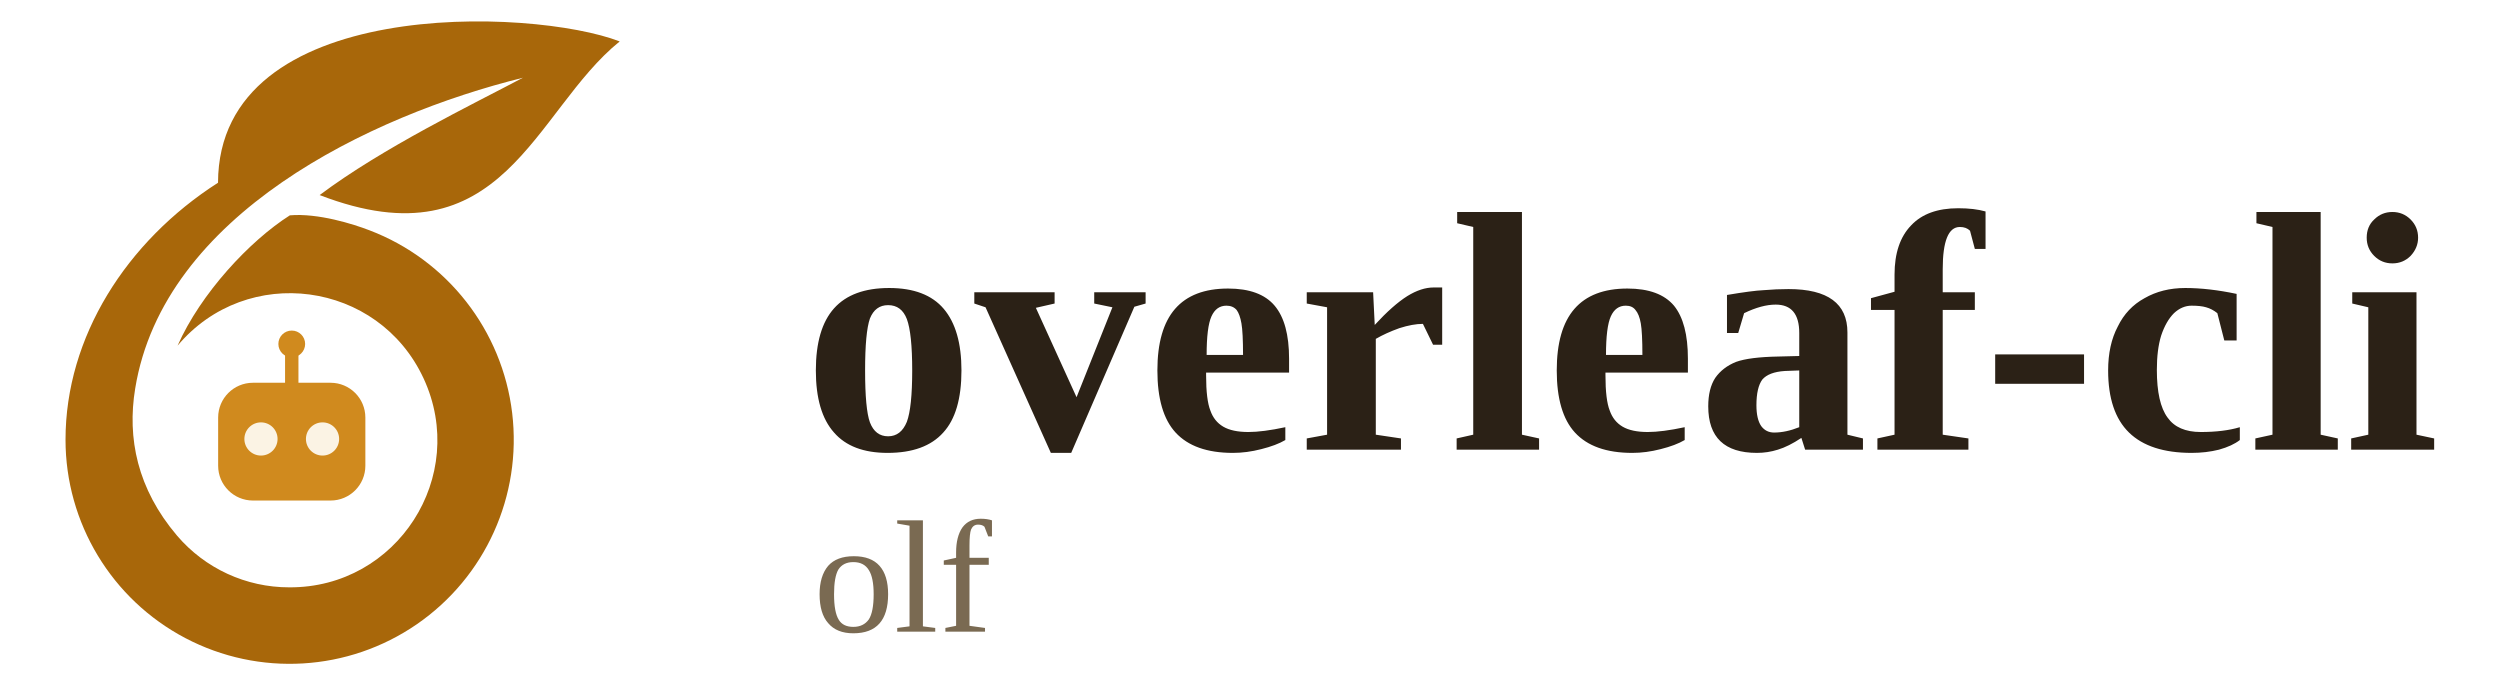
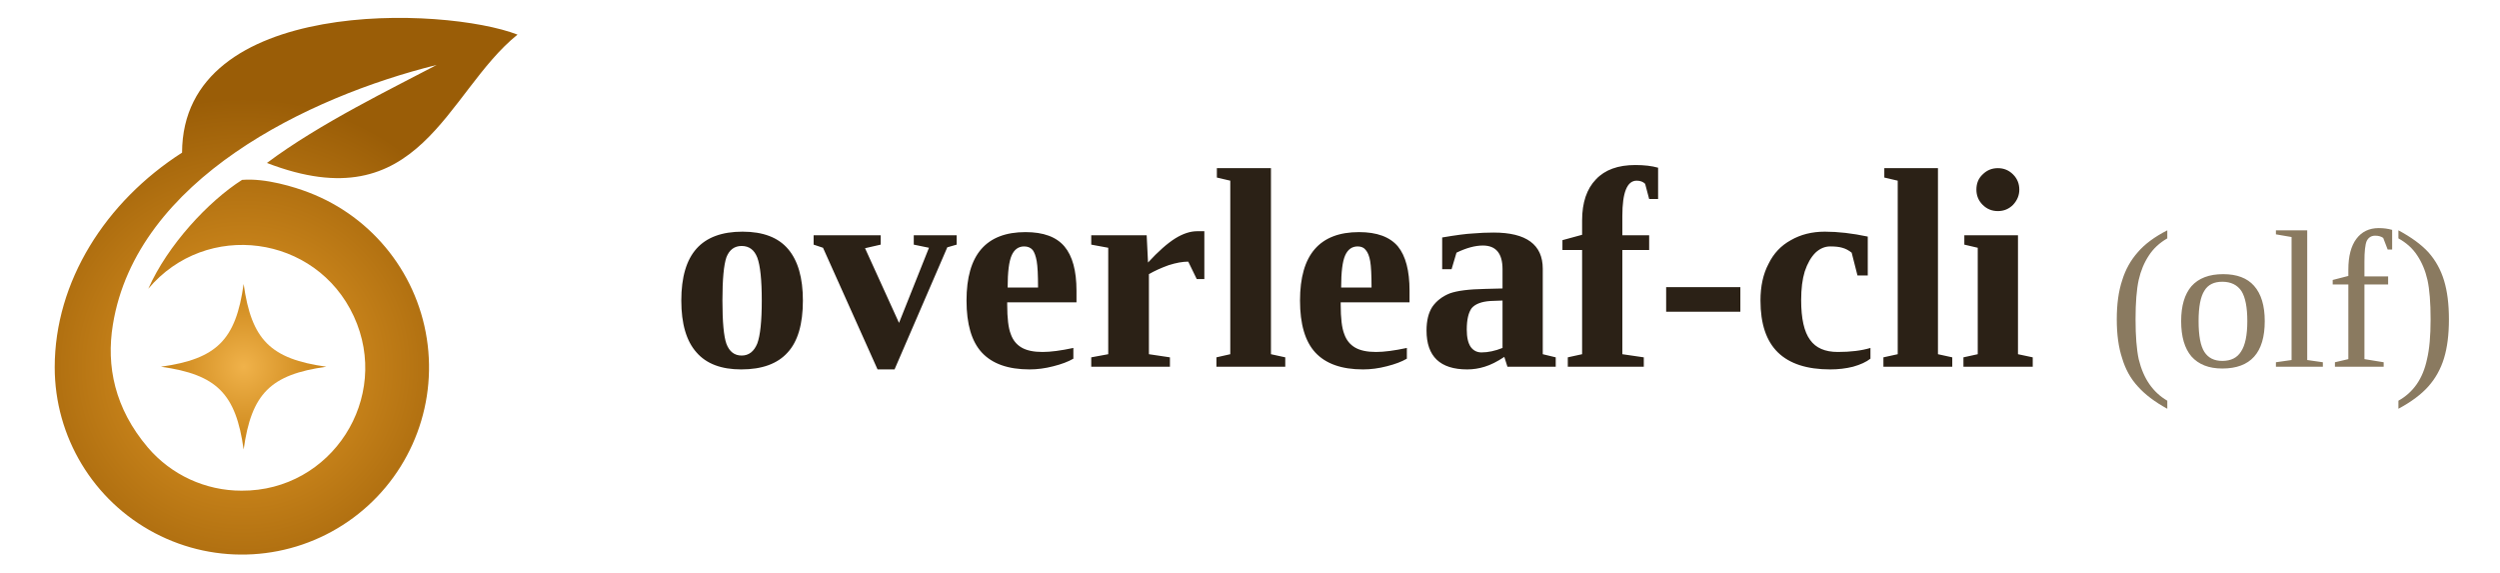
- <svg xmlns="http://www.w3.org/2000/svg" viewBox="0 0 467 128" role="img" aria-labelledby="t">
+ <svg xmlns="http://www.w3.org/2000/svg" viewBox="0 0 559 128" role="img" aria-labelledby="t">
  <svg x="4" y="4" width="120" height="120" viewBox="0 0 24 24">
-     <path d="M22.352.748C19.111-.51 7.365-.982 7.345 6.027c-3.427 2.194-5.697 5.768-5.697 9.598a8.373 8.373 0 0 0 13.123 6.898 8.373 8.373 0 0 0-1.767-14.719c-.606-.234-1.923-.648-2.975-.559-1.501.954-3.331 2.916-4.195 4.869 2.589-3.082 7.505-2.425 9.194 1.229 1.689 3.654-.994 7.824-5.02 7.8a5.5 5.5 0 0 1-4.195-1.933c-1.485-1.748-1.868-3.644-1.562-5.497 1.057-6.495 8.759-10.189 14.486-11.609-1.868.989-5.237 2.613-7.595 4.384C18.015 9.138 19.131 3.345 22.352.748z" fill="#a8670a" />
-     <rect x="7.35" y="13.5" width="5.5" height="4.4" rx="1.3" fill="#d08a1e" />
-     <circle cx="8.95" cy="15.6" r="0.62" fill="#fbf3e4" />
-     <circle cx="11.25" cy="15.6" r="0.62" fill="#fbf3e4" />
-     <rect x="9.85" y="12.2" width="0.5" height="1.4" fill="#d08a1e" />
-     <circle cx="10.1" cy="12.05" r="0.5" fill="#d08a1e" />
+     <defs>
+       <radialGradient id="gb-light" gradientUnits="userSpaceOnUse" cx="10.1" cy="15.6" r="12">
+         <stop offset="0.3" stop-color="#d08a1e" />
+         <stop offset="1" stop-color="#9a5d07" />
+       </radialGradient>
+       <radialGradient id="gbs-light" gradientUnits="userSpaceOnUse" cx="10.1" cy="15.6" r="3.7">
+         <stop offset="0" stop-color="#f0b24a" />
+         <stop offset="1" stop-color="#c98316" />
+       </radialGradient>
+     </defs>
+     <path d="M22.352.748C19.111-.51 7.365-.982 7.345 6.027c-3.427 2.194-5.697 5.768-5.697 9.598a8.373 8.373 0 0 0 13.123 6.898 8.373 8.373 0 0 0-1.767-14.719c-.606-.234-1.923-.648-2.975-.559-1.501.954-3.331 2.916-4.195 4.869 2.589-3.082 7.505-2.425 9.194 1.229 1.689 3.654-.994 7.824-5.02 7.8a5.5 5.5 0 0 1-4.195-1.933c-1.485-1.748-1.868-3.644-1.562-5.497 1.057-6.495 8.759-10.189 14.486-11.609-1.868.989-5.237 2.613-7.595 4.384C18.015 9.138 19.131 3.345 22.352.748z" fill="url(#gb-light)" />
+     <path d="M10.1 11.9 C10.45 14.4 11.3 15.25 13.8 15.6 C11.3 15.95 10.45 16.8 10.1 19.3 C9.75 16.8 8.9 15.95 6.4 15.6 C8.9 15.25 9.75 14.4 10.1 11.9Z" fill="url(#gbs-light)" />
  </svg>
-   <path d="M179.6 69.2Q179.6 77.1 176.2 80.8Q172.8 84.6 165.8 84.6Q159.1 84.6 155.8 80.8Q152.4 77 152.4 69.2Q152.4 61.4 155.8 57.6Q159.2 53.8 166.1 53.8Q173 53.8 176.3 57.7Q179.6 61.6 179.6 69.2ZM170.4 69.2Q170.4 62.3 169.4 59.6Q168.4 57 165.9 57Q163.5 57 162.5 59.5Q161.6 62.1 161.6 69.2Q161.6 76.4 162.5 78.9Q163.5 81.5 165.9 81.5Q168.3 81.5 169.4 78.8Q170.4 76.1 170.4 69.2Z M200.1 84.6H196.3L184.1 57.4L182 56.7V54.6H197V56.7L193.5 57.5L201.1 74.2L207.8 57.4L204.4 56.7V54.6H214V56.7L211.9 57.3Z M229.4 53.9Q235.4 53.9 238.1 57.1Q240.8 60.3 240.8 67V69.6H225.3V70.1Q225.3 74.7 226.1 76.7Q226.8 78.7 228.5 79.7Q230.2 80.7 233.2 80.7Q235.9 80.7 240.1 79.8V82.2Q238.4 83.2 235.6 83.9Q232.9 84.6 230.3 84.6Q223.1 84.6 219.6 80.8Q216.2 77.1 216.2 69.2Q216.2 61.5 219.5 57.7Q222.8 53.9 229.4 53.9ZM229.1 57.1Q227.2 57.1 226.3 59.1Q225.4 61.1 225.4 66.3H232.2Q232.2 62.1 231.9 60.4Q231.6 58.7 231 57.9Q230.3 57.1 229.1 57.1Z M256.8 60.7Q260.2 57 262.9 55.3Q265.5 53.7 267.8 53.7H269.4V64.4H267.7L265.8 60.5Q263.9 60.5 261.4 61.3Q258.9 62.2 257 63.3V81.2L261.7 81.9V84H244.1V81.9L247.9 81.2V57.4L244.1 56.7V54.6H256.5Z M284.3 81.2 287.5 81.9V84H272.1V81.9L275.2 81.2V42.4L272.2 41.7V39.6H284.3Z M304 53.9Q310 53.9 312.7 57.1Q315.3 60.3 315.3 67V69.6H299.9V70.1Q299.9 74.7 300.7 76.7Q301.4 78.7 303.1 79.7Q304.8 80.7 307.8 80.7Q310.5 80.7 314.7 79.8V82.2Q313 83.2 310.2 83.9Q307.5 84.6 304.9 84.6Q297.7 84.6 294.2 80.8Q290.8 77.1 290.8 69.2Q290.8 61.5 294.1 57.7Q297.4 53.9 304 53.9ZM303.7 57.1Q301.8 57.1 300.9 59.1Q300 61.1 300 66.3H306.8Q306.8 62.1 306.5 60.4Q306.2 58.7 305.5 57.9Q304.9 57.1 303.7 57.1Z M334.1 54Q345.1 54 345.1 62.1V81.2L348 81.9V84H337.2L336.5 81.8Q334.1 83.4 332.1 84Q330.2 84.6 328.2 84.6Q319.1 84.6 319.1 75.9Q319.1 72.6 320.4 70.6Q321.8 68.6 324.3 67.6Q326.8 66.7 332.2 66.6L336.1 66.5V62.2Q336.1 56.9 331.7 56.9Q329.1 56.9 325.8 58.5L324.7 62.2H322.6V55.1Q327.3 54.3 329.5 54.2Q331.8 54 334.1 54ZM336.1 69.2 333.4 69.3Q330.4 69.5 329.2 70.9Q328.1 72.4 328.1 75.7Q328.1 78.3 329 79.6Q329.9 80.8 331.4 80.8Q333.6 80.8 336.1 79.8Z M353.9 57.9H349.5V55.7L353.9 54.5V51.3Q353.9 45.3 357 42.1Q360 38.9 365.8 38.9Q368.8 38.9 370.9 39.5V46.5H368.9L368 43.1Q367.3 42.4 366.1 42.4Q362.9 42.4 362.9 50.3V54.6H368.9V57.9H362.9V81.2L367.7 81.9V84H350.7V81.9L353.9 81.2Z M372.7 71.7V66.2H389.3V71.7Z M418.4 82.2Q417 83.3 414.5 84Q412.1 84.6 409.4 84.6Q401.6 84.6 397.7 80.8Q393.8 77 393.8 69.2Q393.8 64.4 395.6 61Q397.3 57.5 400.6 55.7Q403.9 53.8 408.2 53.8Q412.6 53.8 417.8 54.9V63.6H415.5L414.2 58.5Q413.2 57.7 412.1 57.4Q411.1 57.1 409.4 57.1Q407.6 57.1 406.1 58.5Q404.6 60 403.7 62.7Q402.9 65.3 402.9 69.1Q402.9 75.3 404.9 78Q406.8 80.7 411.1 80.7Q415.4 80.7 418.4 79.8Z M433.5 81.2 436.7 81.9V84H421.3V81.9L424.5 81.2V42.4L421.5 41.7V39.6H433.5Z M451.4 81.2 454.7 81.9V84H439.2V81.9L442.4 81.2V57.4L439.4 56.7V54.6H451.4ZM442.1 44.4Q442.1 42.3 443.5 41Q444.9 39.6 446.9 39.6Q448.9 39.6 450.3 41Q451.7 42.4 451.7 44.4Q451.7 46.3 450.3 47.8Q448.9 49.2 446.9 49.2Q444.9 49.2 443.5 47.8Q442.1 46.4 442.1 44.4Z" fill="#2b2116" />
-   <path d="M165.9 111Q165.9 118.3 159.4 118.3Q156.3 118.3 154.7 116.4Q153.1 114.6 153.1 111Q153.1 107.6 154.7 105.7Q156.3 103.9 159.5 103.9Q162.7 103.9 164.3 105.7Q165.9 107.5 165.9 111ZM163.2 111Q163.2 107.9 162.3 106.5Q161.4 105 159.4 105Q157.5 105 156.6 106.4Q155.8 107.8 155.8 111Q155.8 114.4 156.7 115.8Q157.5 117.1 159.4 117.1Q161.3 117.1 162.3 115.7Q163.2 114.3 163.2 111Z M172.4 117 174.7 117.3V118H167.6V117.3L169.9 117V98.2L167.6 97.8V97.2H172.4Z M178.6 105.5H176.3V104.7L178.6 104.2V103.2Q178.6 100.2 179.8 98.5Q181 96.9 183.2 96.9Q184.4 96.9 185.3 97.2V100.2H184.6L183.9 98.4Q183.5 98 182.7 98Q181.8 98 181.4 98.9Q181.1 99.7 181.1 101.9V104.2H184.7V105.5H181.1V116.9L184 117.3V118H176.6V117.3L178.6 116.9Z" fill="#7a6a52" />
+   <path d="M179.6 67.2Q179.6 75.1 176.2 78.8Q172.8 82.6 165.8 82.6Q159.1 82.6 155.8 78.8Q152.4 75 152.4 67.2Q152.4 59.4 155.8 55.6Q159.2 51.8 166.1 51.8Q173 51.8 176.3 55.7Q179.6 59.6 179.6 67.2ZM170.4 67.2Q170.4 60.3 169.4 57.6Q168.4 55 165.9 55Q163.5 55 162.5 57.5Q161.6 60.1 161.6 67.2Q161.6 74.4 162.5 76.9Q163.5 79.5 165.9 79.5Q168.3 79.5 169.4 76.8Q170.4 74.1 170.4 67.2Z M200.1 82.6H196.3L184.1 55.4L182 54.7V52.6H197V54.7L193.5 55.5L201.1 72.2L207.8 55.4L204.4 54.7V52.6H214V54.7L211.9 55.3Z M229.4 51.9Q235.4 51.9 238.1 55.1Q240.8 58.3 240.8 65V67.6H225.3V68.1Q225.3 72.7 226.1 74.7Q226.8 76.7 228.5 77.7Q230.2 78.7 233.2 78.7Q235.9 78.7 240.1 77.8V80.2Q238.4 81.2 235.6 81.9Q232.9 82.6 230.3 82.6Q223.1 82.6 219.6 78.8Q216.2 75.1 216.2 67.2Q216.2 59.5 219.5 55.7Q222.8 51.9 229.4 51.9ZM229.1 55.1Q227.2 55.1 226.3 57.1Q225.4 59.1 225.4 64.3H232.2Q232.2 60.1 231.9 58.4Q231.6 56.7 231 55.9Q230.3 55.1 229.1 55.1Z M256.8 58.7Q260.2 55 262.9 53.3Q265.5 51.7 267.8 51.7H269.4V62.4H267.7L265.8 58.5Q263.9 58.5 261.4 59.3Q258.9 60.2 257 61.3V79.2L261.7 79.9V82H244.1V79.9L247.9 79.2V55.4L244.1 54.7V52.6H256.5Z M284.3 79.2 287.5 79.9V82H272.1V79.9L275.2 79.2V40.4L272.2 39.7V37.6H284.3Z M304 51.9Q310 51.9 312.7 55.1Q315.3 58.3 315.3 65V67.6H299.9V68.1Q299.9 72.7 300.7 74.7Q301.4 76.7 303.1 77.7Q304.8 78.7 307.8 78.7Q310.5 78.7 314.7 77.8V80.2Q313 81.2 310.2 81.9Q307.5 82.6 304.9 82.6Q297.7 82.6 294.2 78.8Q290.8 75.1 290.8 67.2Q290.8 59.5 294.1 55.7Q297.4 51.9 304 51.9ZM303.7 55.1Q301.8 55.1 300.9 57.1Q300 59.1 300 64.3H306.8Q306.8 60.1 306.5 58.4Q306.2 56.7 305.5 55.9Q304.9 55.1 303.7 55.1Z M334.1 52Q345.1 52 345.1 60.1V79.2L348 79.9V82H337.2L336.5 79.8Q334.1 81.4 332.1 82Q330.2 82.6 328.2 82.6Q319.1 82.6 319.1 73.9Q319.1 70.6 320.4 68.6Q321.8 66.6 324.3 65.6Q326.8 64.7 332.2 64.6L336.1 64.5V60.2Q336.1 54.9 331.7 54.9Q329.1 54.9 325.8 56.5L324.7 60.2H322.6V53.1Q327.3 52.3 329.5 52.2Q331.8 52 334.1 52ZM336.1 67.2 333.4 67.3Q330.4 67.5 329.2 68.9Q328.1 70.4 328.1 73.7Q328.1 76.3 329 77.6Q329.9 78.8 331.4 78.8Q333.6 78.8 336.1 77.8Z M353.9 55.9H349.5V53.7L353.9 52.5V49.3Q353.9 43.3 357 40.1Q360 36.9 365.8 36.9Q368.8 36.9 370.9 37.5V44.5H368.9L368 41.1Q367.3 40.4 366.1 40.4Q362.9 40.4 362.9 48.3V52.6H368.9V55.9H362.9V79.2L367.7 79.9V82H350.7V79.9L353.9 79.2Z M372.7 69.7V64.2H389.3V69.7Z M418.4 80.2Q417 81.3 414.5 82Q412.1 82.6 409.4 82.6Q401.6 82.6 397.7 78.8Q393.8 75 393.8 67.2Q393.8 62.4 395.6 59Q397.3 55.5 400.6 53.7Q403.9 51.8 408.2 51.8Q412.6 51.8 417.8 52.9V61.6H415.5L414.2 56.5Q413.2 55.7 412.1 55.4Q411.1 55.1 409.4 55.1Q407.6 55.1 406.1 56.5Q404.6 58 403.7 60.7Q402.9 63.3 402.9 67.1Q402.9 73.3 404.9 76Q406.8 78.7 411.1 78.7Q415.4 78.7 418.4 77.8Z M433.5 79.2 436.7 79.9V82H421.3V79.9L424.5 79.2V40.4L421.5 39.7V37.6H433.5Z M451.4 79.2 454.7 79.9V82H439.2V79.9L442.4 79.2V55.4L439.4 54.7V52.6H451.4ZM442.1 42.4Q442.1 40.3 443.5 39Q444.9 37.6 446.9 37.6Q448.9 37.6 450.3 39Q451.7 40.4 451.7 42.4Q451.7 44.3 450.3 45.8Q448.9 47.2 446.9 47.2Q444.9 47.2 443.5 45.8Q442.1 44.4 442.1 42.4Z" fill="#2b2116" />
+   <path d="M477.7 71.4Q477.7 77 478.4 80.3Q479.2 83.6 480.8 85.9Q482.4 88.2 484.8 89.6V91.4Q480.6 89.1 478.2 86.4Q475.8 83.8 474.7 80.1Q473.5 76.5 473.5 71.4Q473.5 66.3 474.7 62.7Q475.8 59.1 478.2 56.4Q480.5 53.7 484.8 51.5V53.3Q482.2 54.8 480.7 57.1Q479.1 59.5 478.4 62.6Q477.7 65.8 477.7 71.4Z M506.6 71.8Q506.6 82.4 497.1 82.4Q492.6 82.4 490.2 79.7Q487.9 77 487.9 71.8Q487.9 66.7 490.2 64Q492.6 61.3 497.3 61.3Q501.9 61.3 504.2 63.9Q506.6 66.6 506.6 71.8ZM502.7 71.8Q502.7 67.2 501.4 65.1Q500 63 497.1 63Q494.3 63 493.1 65Q491.8 67 491.8 71.8Q491.8 76.7 493.1 78.7Q494.4 80.7 497.1 80.7Q500 80.7 501.3 78.6Q502.7 76.5 502.7 71.8Z M516.1 80.5 519.6 81V82H509.1V81L512.6 80.5V53L509.1 52.4V51.5H516.1Z M525.3 63.6H521.8V62.6L525.3 61.7V60.3Q525.3 55.8 527.1 53.4Q528.9 51 532.1 51Q533.7 51 535.1 51.4V55.8H534.1L533.1 53.2Q532.4 52.7 531.3 52.7Q530 52.7 529.4 53.9Q528.9 55.1 528.9 58.5V61.8H534.2V63.6H528.9V80.3L533.2 81V82H522.3V81L525.3 80.3Z M536.5 91.4V89.6Q539 88.2 540.6 85.9Q542.2 83.6 542.9 80.3Q543.7 77 543.7 71.4Q543.7 65.8 543 62.6Q542.3 59.5 540.7 57.1Q539.2 54.8 536.5 53.3V51.5Q540.8 53.8 543.2 56.4Q545.6 59.1 546.7 62.7Q547.8 66.3 547.8 71.4Q547.8 76.5 546.7 80.1Q545.6 83.7 543.2 86.4Q540.8 89.1 536.5 91.4Z" fill="#8a7a60" />
</svg>
